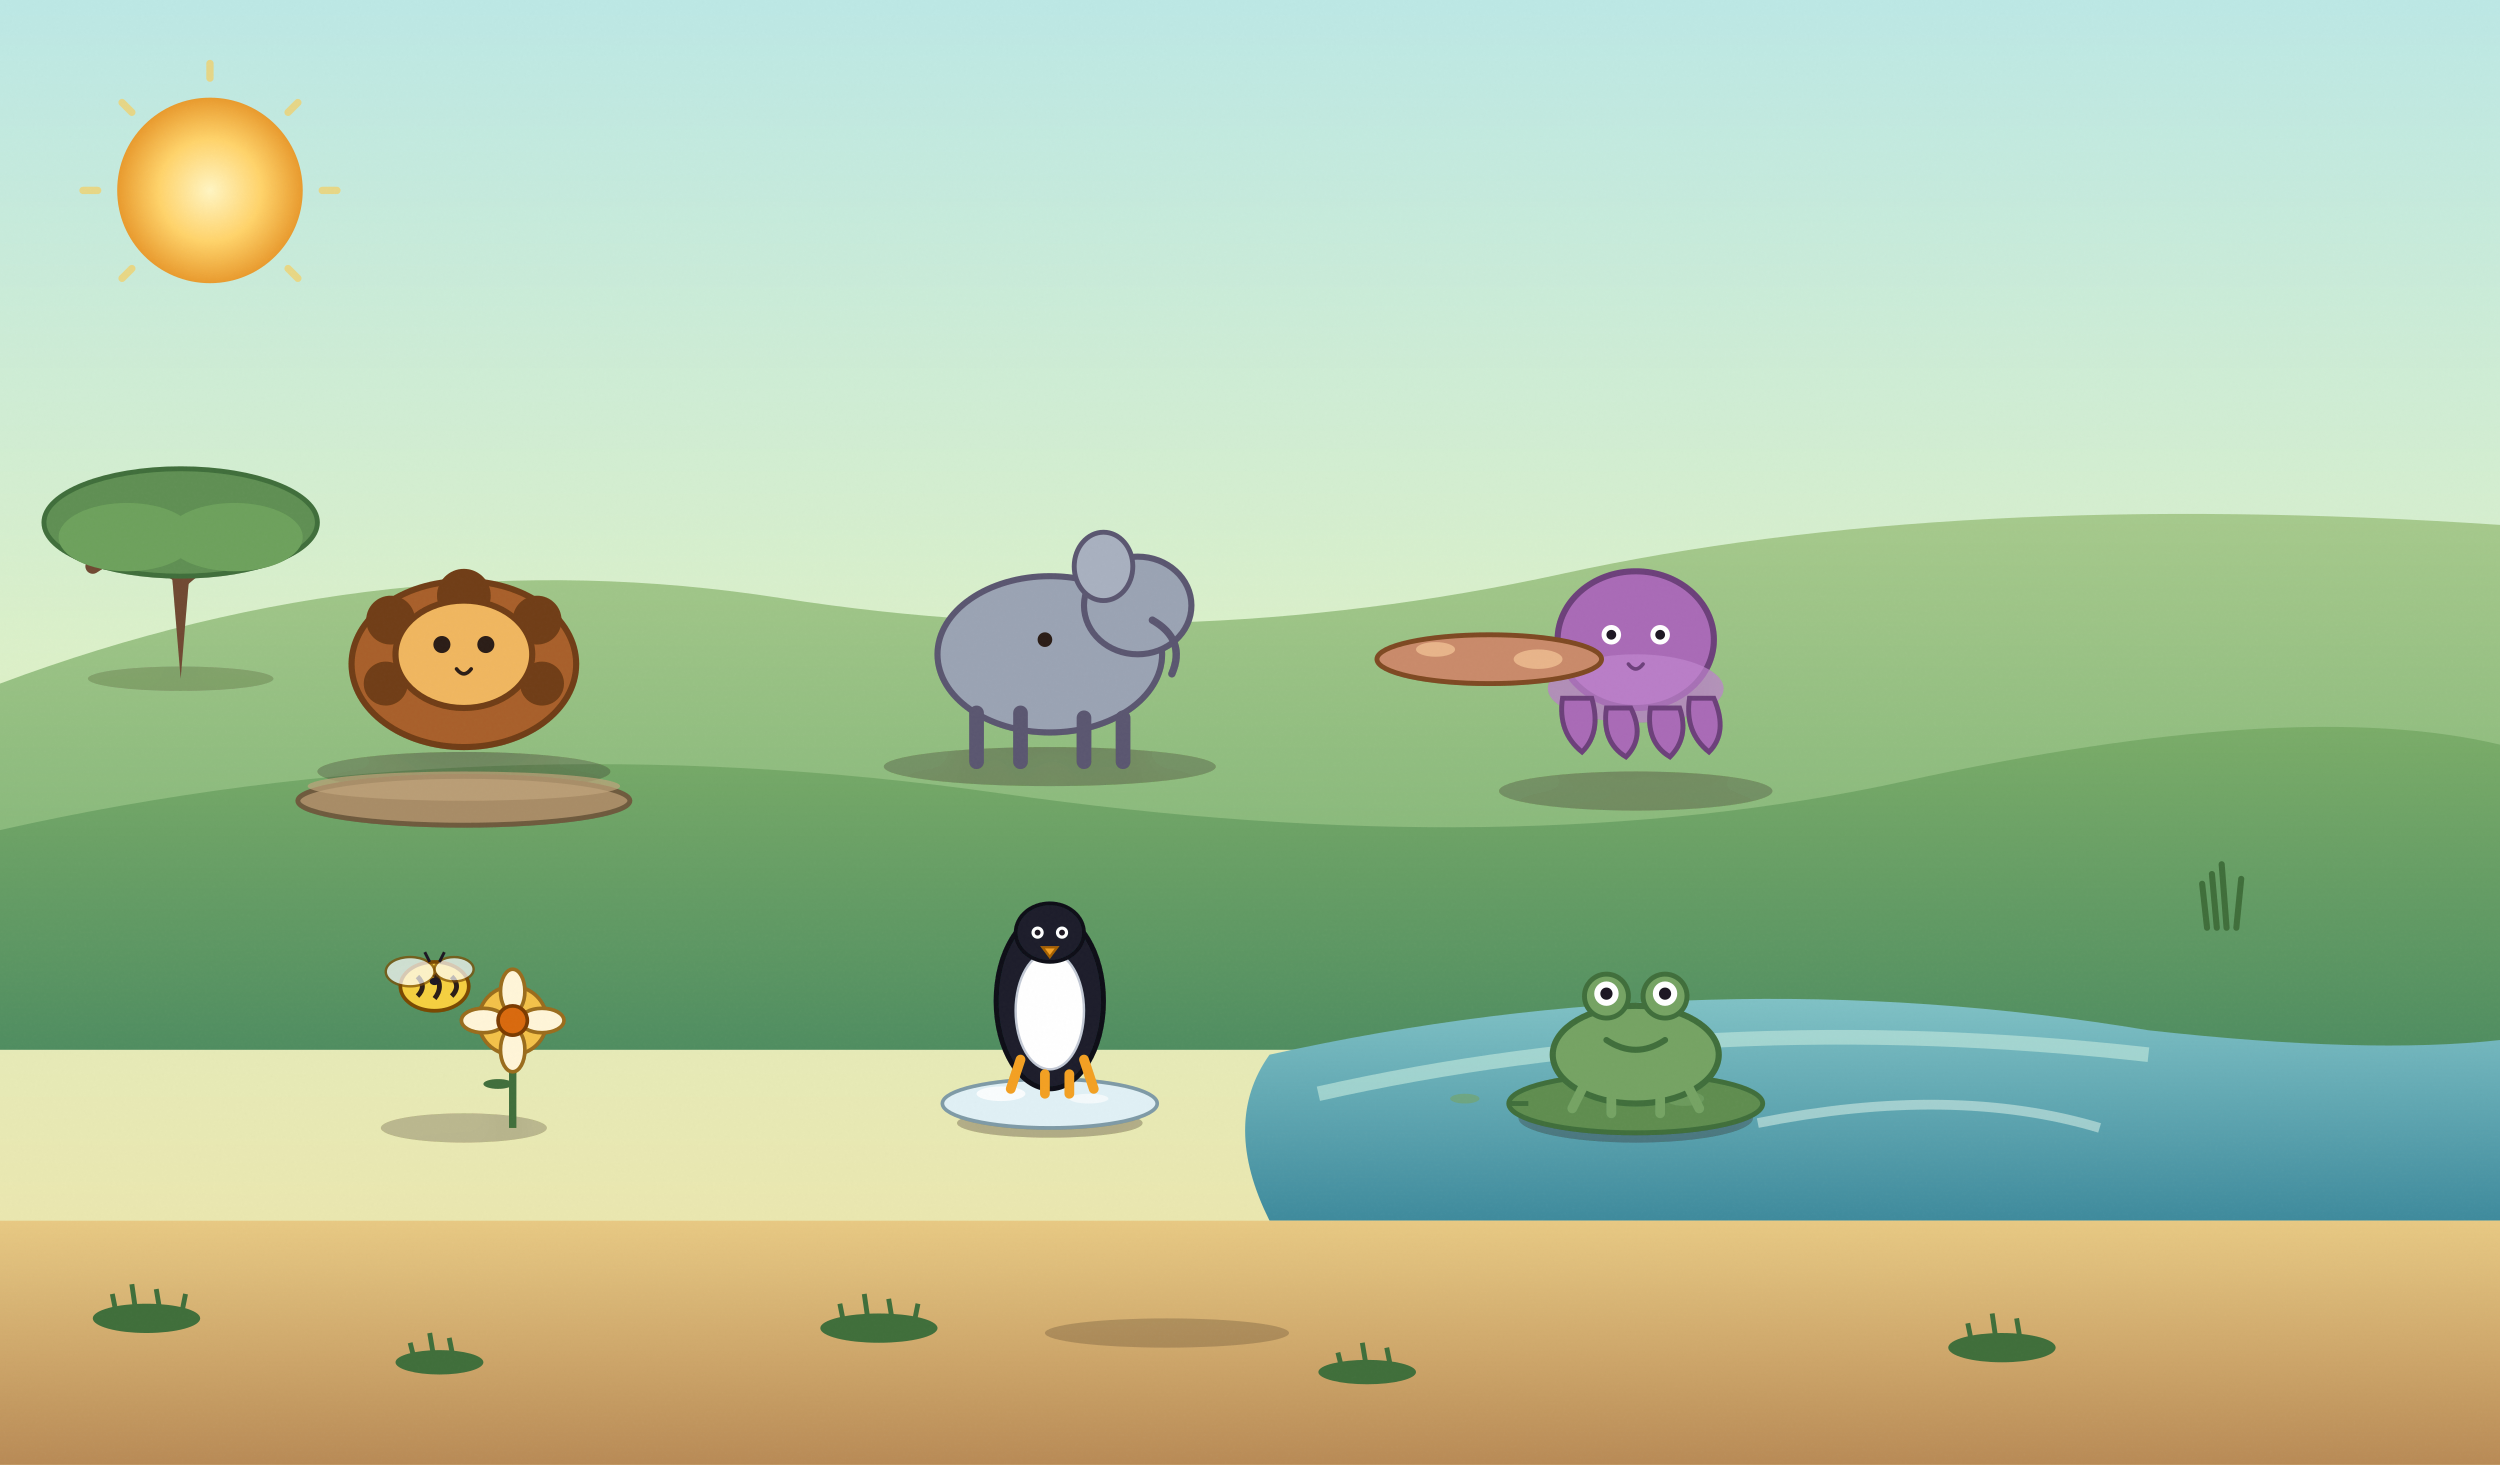
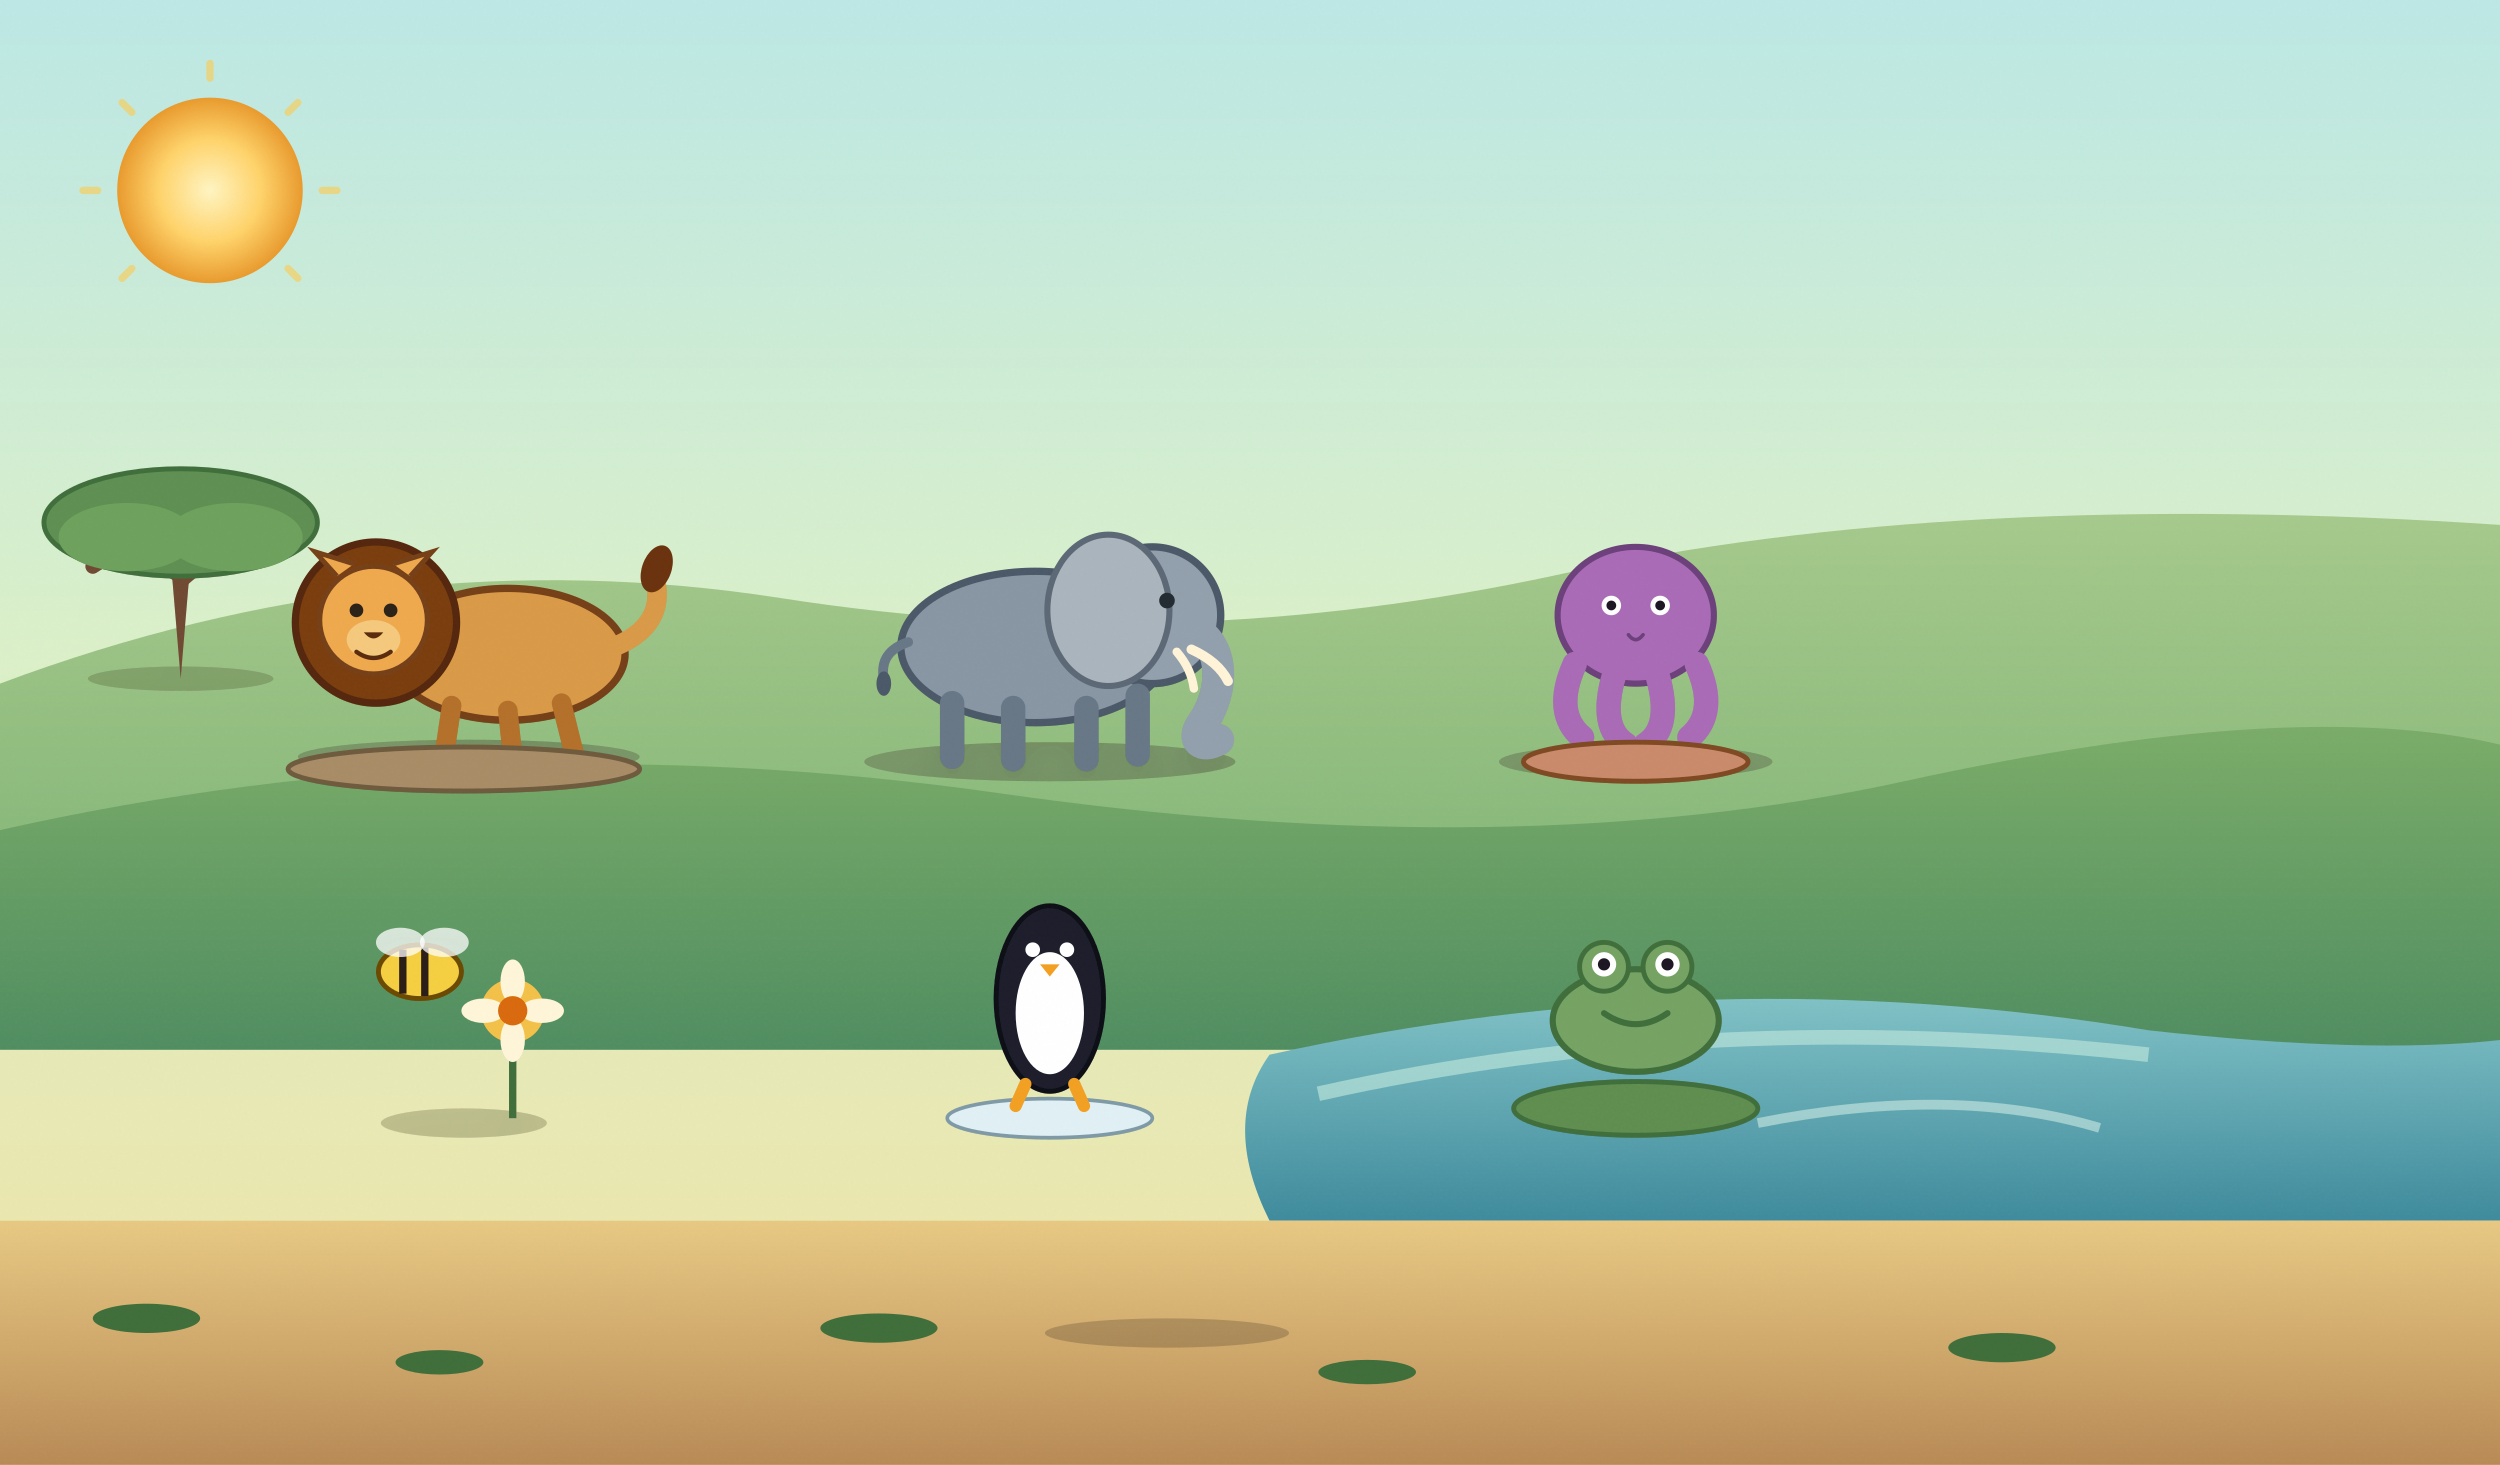
<svg xmlns="http://www.w3.org/2000/svg" width="1024" height="600" viewBox="0 0 1024 600">
  <defs>
    <filter id="softshadow" x="-20%" y="-20%" width="140%" height="160%">
      <feGaussianBlur in="SourceAlpha" stdDeviation="6" />
      <feOffset dy="8" />
      <feComponentTransfer>
        <feFuncA type="linear" slope="0.32" />
      </feComponentTransfer>
      <feComposite in2="SourceGraphic" operator="in" result="shadow" />
      <feMerge>
        <feMergeNode in="shadow" />
        <feMergeNode in="SourceGraphic" />
      </feMerge>
    </filter>
    <filter id="tightshadow" x="-10%" y="-10%" width="120%" height="140%">
      <feGaussianBlur in="SourceAlpha" stdDeviation="3" />
      <feOffset dy="3" />
      <feComponentTransfer>
        <feFuncA type="linear" slope="0.4" />
      </feComponentTransfer>
      <feComposite in2="SourceGraphic" operator="in" result="shadow" />
      <feMerge>
        <feMergeNode in="shadow" />
        <feMergeNode in="SourceGraphic" />
      </feMerge>
    </filter>
    <filter id="paperGrain">
      <feTurbulence type="fractalNoise" baseFrequency="0.85" numOctaves="2" seed="5" />
      <feColorMatrix type="saturate" values="0" />
      <feComponentTransfer>
        <feFuncA type="table" tableValues="0 0.05" />
      </feComponentTransfer>
      <feComposite in2="SourceGraphic" operator="in" />
    </filter>
    <linearGradient id="sky" x1="0" y1="0" x2="0" y2="1">
      <stop offset="0" stop-color="#bce8e5" />
      <stop offset="0.5" stop-color="#dff1c5" />
      <stop offset="1" stop-color="#f0e2a4" />
    </linearGradient>
    <linearGradient id="grassA" x1="0" y1="0" x2="0" y2="1">
      <stop offset="0" stop-color="#a6c98c" />
      <stop offset="1" stop-color="#86b779" />
    </linearGradient>
    <linearGradient id="grassB" x1="0" y1="0" x2="0" y2="1">
      <stop offset="0" stop-color="#7aac68" />
      <stop offset="1" stop-color="#4f8d60" />
    </linearGradient>
    <linearGradient id="water" x1="0" y1="0" x2="0" y2="1">
      <stop offset="0" stop-color="#7fc1c5" />
      <stop offset="1" stop-color="#3e8a9c" />
    </linearGradient>
    <linearGradient id="sand" x1="0" y1="0" x2="0" y2="1">
      <stop offset="0" stop-color="#e8c983" />
      <stop offset="1" stop-color="#b88a55" />
    </linearGradient>
    <radialGradient id="sun">
      <stop offset="0" stop-color="#fff5c2" />
      <stop offset="0.55" stop-color="#ffd36a" />
      <stop offset="1" stop-color="#e99a2d" />
    </radialGradient>
  </defs>
  <rect width="1024" height="600" fill="url(#sky)" />
  <g transform="translate(86 78)">
    <circle r="38" fill="url(#sun)" />
-     <g stroke="#f5cf61" stroke-width="3" stroke-linecap="round" opacity="0.7">
+     <g stroke="#f5cf61" stroke-width="3" stroke-linecap="round" opacity=".7">
      <line x1="-52" y1="0" x2="-46" y2="0" />
      <line x1="46" y1="0" x2="52" y2="0" />
      <line x1="0" y1="-52" x2="0" y2="-46" />
      <line x1="-36" y1="-36" x2="-32" y2="-32" />
      <line x1="36" y1="36" x2="32" y2="32" />
      <line x1="-36" y1="36" x2="-32" y2="32" />
      <line x1="36" y1="-36" x2="32" y2="-32" />
    </g>
  </g>
  <path d="M0 280 Q160 220 320 245 T640 235 T1024 215 V360 H0Z" fill="url(#grassA)" />
  <path d="M0 340 Q200 295 410 325 T780 320 T1024 305 V430 H0Z" fill="url(#grassB)" />
  <g transform="translate(74 218)" filter="url(#softshadow)">
-     <ellipse cx="0" cy="60" rx="38" ry="5" fill="#2a1c14" opacity="0.2" />
+     <ellipse cx="0" cy="60" rx="38" ry="5" fill="#2a1c14" opacity=".2" />
    <path d="M0 60 L-4 12 L4 12Z" fill="#6f4a32" />
    <path d="M0 18 Q-22 4 -36 14 M0 20 Q22 0 38 8" fill="none" stroke="#6f4a32" stroke-width="6" stroke-linecap="round" />
    <ellipse cx="0" cy="-4" rx="56" ry="22" fill="#5e8f52" stroke="#3f6e3a" stroke-width="2" />
    <ellipse cx="-22" cy="2" rx="28" ry="14" fill="#6da15b" />
    <ellipse cx="22" cy="2" rx="28" ry="14" fill="#6da15b" />
  </g>
  <path d="M520 432 Q700 392 880 422 Q970 432 1024 426 V500 H520 Q500 460 520 432Z" fill="url(#water)" />
-   <path d="M540 448 Q700 412 880 432" fill="none" stroke="#b8e2d8" stroke-width="6" opacity="0.7" />
-   <path d="M720 460 Q800 444 860 462" fill="none" stroke="#d8f0e7" stroke-width="4" opacity="0.55" />
-   <g transform="translate(908 380)" stroke="#3f6e3a" stroke-width="2.5" stroke-linecap="round">
-     <line x1="0" y1="0" x2="-2" y2="-22" />
-     <line x1="4" y1="0" x2="2" y2="-26" />
-     <line x1="8" y1="0" x2="10" y2="-20" />
-     <line x1="-4" y1="0" x2="-6" y2="-18" />
+   <path d="M540 448 Q700 412 880 432" fill="none" stroke="#b8e2d8" stroke-width="6" opacity=".7" />
+   <path d="M720 460 Q800 444 860 462" fill="none" stroke="#d8f0e7" stroke-width="4" opacity=".55" />
+   <path d="M0 500 H1024 V600 H0Z" fill="url(#sand)" />
+   <g data-target="lion" data-center="190,260" transform="translate(190 260)" filter="url(#softshadow)">
+     <ellipse cx="2" cy="50" rx="70" ry="7" fill="#2a1c14" opacity=".25" />
+     <ellipse cx="18" cy="8" rx="48" ry="27" fill="#d99a46" stroke="#754019" stroke-width="3" />
+     <path d="M52 8 C76 2 82 -10 78 -24" fill="none" stroke="#d99a46" stroke-width="8" stroke-linecap="round" />
+     <ellipse cx="79" cy="-27" rx="6" ry="10" fill="#6a330d" transform="rotate(20 79 -27)" />
+     <path d="M-5 29 L-8 49 M18 31 L20 50 M40 28 L45 48" stroke="#b46f29" stroke-width="8" stroke-linecap="round" />
+     <circle cx="-36" cy="-5" r="33" fill="#7a3d10" stroke="#552707" stroke-width="3" />
+     <circle cx="-37" cy="-6" r="22" fill="#efa94e" stroke="#754019" stroke-width="2" />
+     <path d="M-52 -24 L-61 -34 L-45 -29 M-22 -24 L-13 -34 L-29 -29" fill="#efa94e" stroke="#754019" stroke-width="2" />
+     <circle cx="-44" cy="-10" r="2.8" fill="#2b2018" />
+     <circle cx="-30" cy="-10" r="2.8" fill="#2b2018" />
+     <ellipse cx="-37" cy="2" rx="11" ry="8" fill="#f5c97b" />
+     <path d="M-41 -1 Q-37 4 -33 -1" fill="#5a2a08" />
+     <path d="M-44 7 Q-37 12 -30 7" fill="none" stroke="#5a2a08" stroke-width="1.8" stroke-linecap="round" />
+     <ellipse cx="0" cy="55" rx="72" ry="9" fill="#a88c66" stroke="#6e5a3e" stroke-width="2" />
  </g>
-   <path d="M0 500 H1024 V600 H0Z" fill="url(#sand)" />
-   <g transform="translate(60 540)" fill="#3f6e3a">
-     <ellipse cx="0" cy="0" rx="22" ry="6" />
-     <path d="M-12 0 L-14 -10 M-4 0 L-6 -14 M6 0 L4 -12 M14 0 L16 -10" stroke="#3f6e3a" stroke-width="2" />
+   <g data-target="elephant" data-center="430,260" transform="translate(430 260)" filter="url(#softshadow)">
+     <ellipse cx="0" cy="52" rx="76" ry="8" fill="#2a1c14" opacity=".25" />
+     <ellipse cx="-6" cy="5" rx="55" ry="31" fill="#8896a4" stroke="#4b5968" stroke-width="3" />
+     <circle cx="42" cy="-8" r="28" fill="#929fac" stroke="#4b5968" stroke-width="3" />
+     <ellipse cx="24" cy="-10" rx="25" ry="31" fill="#aab4bd" stroke="#5b6874" stroke-width="2.5" />
+     <circle cx="48" cy="-14" r="3.2" fill="#232a31" />
+     <path d="M61 -1 C73 8 70 26 62 37 C58 43 62 47 69 43" fill="none" stroke="#929fac" stroke-width="13" stroke-linecap="round" />
+     <path d="M58 6 Q69 11 73 19" fill="none" stroke="#fff4d8" stroke-width="4" stroke-linecap="round" />
+     <path d="M52 7 Q58 14 59 22" fill="none" stroke="#fff4d8" stroke-width="3.5" stroke-linecap="round" />
+     <path d="M-40 28 L-40 50 M-15 30 L-15 51 M15 30 L15 51 M36 25 L36 49" stroke="#677786" stroke-width="10" stroke-linecap="round" />
+     <path d="M-58 3 Q-70 7 -68 18" fill="none" stroke="#677786" stroke-width="4" stroke-linecap="round" />
+     <ellipse cx="-68" cy="20" rx="3" ry="5" fill="#4b5968" />
  </g>
-   <g transform="translate(180 558)" fill="#3f6e3a">
-     <ellipse cx="0" cy="0" rx="18" ry="5" />
-     <path d="M-10 0 L-12 -8 M-2 0 L-4 -12 M6 0 L4 -10" stroke="#3f6e3a" stroke-width="2" />
+   <g data-target="octopus" data-center="670,260" transform="translate(670 260)" filter="url(#softshadow)">
+     <ellipse cx="0" cy="52" rx="56" ry="7" fill="#2a1c14" opacity=".25" />
+     <ellipse cx="0" cy="-8" rx="32" ry="28" fill="#a96bb6" stroke="#6c3f7a" stroke-width="2.5" />
+     <circle cx="-10" cy="-12" r="4" fill="#fff" />
+     <circle cx="-10" cy="-12" r="2" fill="#1a1620" />
+     <circle cx="10" cy="-12" r="4" fill="#fff" />
+     <circle cx="10" cy="-12" r="2" fill="#1a1620" />
+     <path d="M-3 0 Q0 4 3 0" fill="none" stroke="#6c3f7a" stroke-width="1.5" stroke-linecap="round" />
+     <g fill="none" stroke="#a96bb6" stroke-width="10" stroke-linecap="round">
+       <path d="M-25 12 Q-34 32 -22 42" />
+       <path d="M-9 17 Q-15 38 -4 45" />
+       <path d="M9 17 Q15 38 4 45" />
+       <path d="M25 12 Q34 32 22 42" />
+     </g>
+     <ellipse cx="0" cy="52" rx="46" ry="8" fill="#c98a6a" stroke="#7e4920" stroke-width="2" />
  </g>
-   <g transform="translate(360 544)" fill="#3f6e3a">
-     <ellipse cx="0" cy="0" rx="24" ry="6" />
-     <path d="M-14 0 L-16 -10 M-4 0 L-6 -14 M6 0 L4 -12 M14 0 L16 -10" stroke="#3f6e3a" stroke-width="2" />
-   </g>
-   <g transform="translate(560 562)" fill="#3f6e3a">
-     <ellipse cx="0" cy="0" rx="20" ry="5" />
-     <path d="M-10 0 L-12 -8 M0 0 L-2 -12 M10 0 L8 -10" stroke="#3f6e3a" stroke-width="2" />
-   </g>
-   <g transform="translate(820 552)" fill="#3f6e3a">
-     <ellipse cx="0" cy="0" rx="22" ry="6" />
-     <path d="M-12 0 L-14 -10 M-2 0 L-4 -14 M8 0 L6 -12" stroke="#3f6e3a" stroke-width="2" />
-   </g>
-   <g data-target="lion" data-center="190,260" transform="translate(140 210)" filter="url(#softshadow)">
-     <ellipse cx="50" cy="106" rx="60" ry="8" fill="#2a1c14" opacity="0.28" />
-     <ellipse cx="50" cy="118" rx="68" ry="10" fill="#a88c66" stroke="#6e5a3e" stroke-width="2" />
-     <ellipse cx="50" cy="112" rx="64" ry="6" fill="#c1a47a" opacity="0.7" />
-     <g transform="translate(50 56)">
-       <ellipse cx="0" cy="6" rx="46" ry="34" fill="#a85e2a" stroke="#6f3d12" stroke-width="2.5" />
-       <g fill="#6f3d12">
-         <circle cx="-30" cy="-12" r="10" />
-         <circle cx="0" cy="-22" r="11" />
-         <circle cx="30" cy="-12" r="10" />
-         <circle cx="-32" cy="14" r="9" />
-         <circle cx="32" cy="14" r="9" />
+   <g data-target="bee" data-center="190,410" transform="translate(190 410)" filter="url(#softshadow)">
+     <ellipse cx="0" cy="50" rx="34" ry="6" fill="#2a1c14" opacity=".22" />
+     <line x1="20" y1="10" x2="20" y2="48" stroke="#3f6e3a" stroke-width="3" />
+     <g transform="translate(20 4)">
+       <circle r="13" fill="#f3c14a" />
+       <g fill="#fff5d8">
+         <ellipse cx="0" cy="-12" rx="5" ry="9" />
+         <ellipse cx="0" cy="12" rx="5" ry="9" />
+         <ellipse cx="-12" cy="0" rx="9" ry="5" />
+         <ellipse cx="12" cy="0" rx="9" ry="5" />
      </g>
-       <ellipse cx="0" cy="2" rx="28" ry="22" fill="#f0b65e" stroke="#6f3d12" stroke-width="2.5" />
-       <circle cx="-9" cy="-2" r="3.5" fill="#2a1c14" />
-       <circle cx="9" cy="-2" r="3.5" fill="#2a1c14" />
-       <path d="M-3 8 Q0 12 3 8" fill="none" stroke="#2a1c14" stroke-width="1.5" stroke-linecap="round" />
+       <circle r="6" fill="#d9690a" />
+     </g>
+     <g transform="translate(-18 -12)">
+       <ellipse rx="17" ry="11" fill="#f5cf3f" stroke="#6c4a06" stroke-width="2" />
+       <path d="M-7 -9 V9 M2 -10 V10" stroke="#2a1c14" stroke-width="3" />
+       <ellipse cx="-8" cy="-12" rx="10" ry="6" fill="#fff" opacity=".75" />
+       <ellipse cx="10" cy="-12" rx="10" ry="6" fill="#fff" opacity=".75" />
    </g>
  </g>
-   <g data-target="elephant" data-center="430,260" transform="translate(370 198)" filter="url(#softshadow)">
-     <ellipse cx="60" cy="116" rx="68" ry="8" fill="#2a1c14" opacity="0.28" />
-     <g transform="translate(60 64)">
-       <ellipse cx="0" cy="6" rx="46" ry="32" fill="#9aa3b3" stroke="#5a5670" stroke-width="2.5" />
-       <ellipse cx="36" cy="-14" rx="22" ry="20" fill="#9aa3b3" stroke="#5a5670" stroke-width="2.5" />
-       <ellipse cx="22" cy="-30" rx="12" ry="14" fill="#a8b0bf" stroke="#5a5670" stroke-width="2" />
-       <path d="M42 -8 Q56 0 50 14" fill="none" stroke="#5a5670" stroke-width="3" stroke-linecap="round" />
-       <circle cx="-2" cy="0" r="3" fill="#2a1c14" />
-       <path d="M-30 30 L-30 50 M-12 30 L-12 50 M14 32 L14 50 M30 32 L30 50" stroke="#5a5670" stroke-width="6" stroke-linecap="round" />
-     </g>
+   <g data-target="penguin" data-center="430,410" transform="translate(430 410)" filter="url(#softshadow)">
+     <ellipse cy="48" rx="42" ry="8" fill="#e0f0f5" stroke="#7e9aa6" stroke-width="1.5" />
+     <ellipse cy="-1" rx="22" ry="38" fill="#1a1f2c" stroke="#0a0d14" stroke-width="2" />
+     <ellipse cy="5" rx="14" ry="25" fill="#fff" />
+     <circle cx="-7" cy="-21" r="3" fill="#fff" />
+     <circle cx="7" cy="-21" r="3" fill="#fff" />
+     <path d="M-4 -15 L0 -10 L4 -15Z" fill="#f3a020" />
+     <path d="M-10 34 L-14 43 M10 34 L14 43" stroke="#f3a020" stroke-width="5" stroke-linecap="round" />
  </g>
-   <g data-target="octopus" data-center="670,260" transform="translate(610 208)" filter="url(#softshadow)">
-     <ellipse cx="60" cy="116" rx="56" ry="8" fill="#2a1c14" opacity="0.28" />
-     <g transform="translate(60 64)">
-       <ellipse cx="0" cy="-10" rx="32" ry="28" fill="#a96bb6" stroke="#6c3f7a" stroke-width="2.5" />
-       <ellipse cx="0" cy="10" rx="36" ry="14" fill="#c084cf" opacity="0.7" />
-       <circle cx="-10" cy="-12" r="4" fill="#fff" />
-       <circle cx="-10" cy="-12" r="2" fill="#1a1620" />
-       <circle cx="10" cy="-12" r="4" fill="#fff" />
-       <circle cx="10" cy="-12" r="2" fill="#1a1620" />
-       <path d="M-3 0 Q0 4 3 0" fill="none" stroke="#6c3f7a" stroke-width="1.5" stroke-linecap="round" />
-       <g fill="#a96bb6" stroke="#6c3f7a" stroke-width="2">
-         <path d="M-30 14 Q-32 28 -22 36 Q-14 28 -18 14Z" />
-         <path d="M-12 18 Q-14 32 -4 38 Q4 30 -2 18Z" />
-         <path d="M6 18 Q4 32 14 38 Q22 30 18 18Z" />
-         <path d="M22 14 Q20 28 30 36 Q38 28 32 14Z" />
-       </g>
-     </g>
-     <ellipse cx="0" cy="62" rx="46" ry="10" fill="#c98a6a" stroke="#7e4920" stroke-width="2" />
-     <ellipse cx="-22" cy="58" rx="8" ry="3" fill="#e8b48a" />
-     <ellipse cx="20" cy="62" rx="10" ry="4" fill="#e8b48a" />
+   <g data-target="frog" data-center="670,410" transform="translate(670 410)" filter="url(#softshadow)">
+     <ellipse cy="44" rx="50" ry="11" fill="#5e8d50" stroke="#3f6e3a" stroke-width="2" />
+     <ellipse cy="8" rx="34" ry="21" fill="#74a363" stroke="#3f6e3a" stroke-width="2.5" />
+     <circle cx="-13" cy="-14" r="10" fill="#74a363" stroke="#3f6e3a" stroke-width="2" />
+     <circle cx="13" cy="-14" r="10" fill="#74a363" stroke="#3f6e3a" stroke-width="2" />
+     <circle cx="-13" cy="-15" r="5" fill="#fff" />
+     <circle cx="-13" cy="-15" r="2.5" fill="#1a1620" />
+     <circle cx="13" cy="-15" r="5" fill="#fff" />
+     <circle cx="13" cy="-15" r="2.5" fill="#1a1620" />
+     <path d="M-13 5 Q0 14 13 5" fill="none" stroke="#3f6e3a" stroke-width="2.5" stroke-linecap="round" />
  </g>
-   <g data-target="bee" data-center="190,410" transform="translate(150 364)" filter="url(#softshadow)">
-     <ellipse cx="40" cy="98" rx="34" ry="6" fill="#2a1c14" opacity="0.25" />
-     <g transform="translate(60 60)">
-       <line x1="0" y1="0" x2="0" y2="38" stroke="#3f6e3a" stroke-width="3" />
-       <ellipse cx="-6" cy="20" rx="6" ry="2" fill="#3f6e3a" />
-       <g transform="translate(0 -6)">
-         <circle r="14" fill="#f3c14a" stroke="#9a6c1a" stroke-width="1.5" />
-         <g fill="#fff5d8" stroke="#9a6c1a" stroke-width="1.5">
-           <ellipse cx="0" cy="-12" rx="5" ry="9" />
-           <ellipse cx="0" cy="12" rx="5" ry="9" />
-           <ellipse cx="-12" cy="0" rx="9" ry="5" />
-           <ellipse cx="12" cy="0" rx="9" ry="5" />
-         </g>
-         <circle r="6" fill="#d9690a" stroke="#7a3a04" stroke-width="1.5" />
-       </g>
-     </g>
-     <g transform="translate(28 40)">
-       <ellipse cx="0" cy="0" rx="14" ry="10" fill="#f5cf3f" stroke="#7a4a04" stroke-width="1.5" />
-       <path d="M-7 -4 Q-3 0 -7 4 M0 -5 Q4 0 0 5 M7 -4 Q11 0 7 4" fill="none" stroke="#2a1c14" stroke-width="2" />
-       <ellipse cx="-10" cy="-6" rx="10" ry="6" fill="#fff" opacity="0.7" stroke="#7a4a04" stroke-width="1" />
-       <ellipse cx="8" cy="-7" rx="8" ry="5" fill="#fff" opacity="0.7" stroke="#7a4a04" stroke-width="1" />
-       <ellipse cx="0" cy="-2" rx="2" ry="1.5" fill="#1a1620" />
-       <path d="M-2 -10 L-4 -14 M2 -10 L4 -14" stroke="#1a1620" stroke-width="1.2" />
-     </g>
+   <g fill="#3f6e3a">
+     <ellipse cx="60" cy="540" rx="22" ry="6" />
+     <ellipse cx="180" cy="558" rx="18" ry="5" />
+     <ellipse cx="360" cy="544" rx="24" ry="6" />
+     <ellipse cx="560" cy="562" rx="20" ry="5" />
+     <ellipse cx="820" cy="552" rx="22" ry="6" />
  </g>
-   <g data-target="penguin" data-center="430,410" transform="translate(390 360)" filter="url(#softshadow)">
-     <ellipse cx="40" cy="100" rx="38" ry="6" fill="#2a1c14" opacity="0.25" />
-     <ellipse cx="40" cy="92" rx="44" ry="10" fill="#e0f0f5" stroke="#7e9aa6" stroke-width="1.5" />
-     <ellipse cx="20" cy="88" rx="10" ry="3" fill="#fff" opacity="0.8" />
-     <ellipse cx="56" cy="90" rx="8" ry="2" fill="#fff" opacity="0.6" />
-     <g transform="translate(40 50)">
-       <ellipse cx="0" cy="0" rx="22" ry="36" fill="#1a1f2c" stroke="#0a0d14" stroke-width="2" />
-       <ellipse cx="0" cy="4" rx="14" ry="24" fill="#fff" stroke="#c2c8d4" stroke-width="1" />
-       <ellipse cx="0" cy="-28" rx="14" ry="12" fill="#1a1f2c" stroke="#0a0d14" stroke-width="1.5" />
-       <circle cx="-5" cy="-28" r="2.5" fill="#fff" />
-       <circle cx="-5" cy="-28" r="1.2" fill="#1a1620" />
-       <circle cx="5" cy="-28" r="2.5" fill="#fff" />
-       <circle cx="5" cy="-28" r="1.2" fill="#1a1620" />
-       <path d="M-3 -22 L0 -18 L3 -22 Z" fill="#f3a020" stroke="#a56004" stroke-width="1" />
-       <path d="M-12 24 L-16 36 M-2 30 L-2 38 M8 30 L8 38 M14 24 L18 36" stroke="#f3a020" stroke-width="4" stroke-linecap="round" />
-     </g>
-   </g>
-   <g data-target="frog" data-center="670,410" transform="translate(630 366)" filter="url(#softshadow)">
-     <ellipse cx="40" cy="92" rx="48" ry="10" fill="#2a1c14" opacity="0.25" />
-     <ellipse cx="40" cy="86" rx="52" ry="12" fill="#5e8d50" stroke="#3f6e3a" stroke-width="2" />
-     <path d="M-12 86 L-4 86" stroke="#3f6e3a" stroke-width="2" />
-     <ellipse cx="-30" cy="84" rx="6" ry="2" fill="#74a363" opacity="0.6" />
-     <ellipse cx="60" cy="84" rx="8" ry="3" fill="#74a363" opacity="0.6" />
-     <g transform="translate(40 56)">
-       <ellipse cx="0" cy="10" rx="34" ry="20" fill="#74a363" stroke="#3f6e3a" stroke-width="2.5" />
-       <circle cx="-12" cy="-14" r="9" fill="#74a363" stroke="#3f6e3a" stroke-width="2" />
-       <circle cx="12" cy="-14" r="9" fill="#74a363" stroke="#3f6e3a" stroke-width="2" />
-       <circle cx="-12" cy="-15" r="5" fill="#fff" />
-       <circle cx="-12" cy="-15" r="2.5" fill="#1a1620" />
-       <circle cx="12" cy="-15" r="5" fill="#fff" />
-       <circle cx="12" cy="-15" r="2.5" fill="#1a1620" />
-       <path d="M-12 4 Q0 12 12 4" fill="none" stroke="#3f6e3a" stroke-width="2.5" stroke-linecap="round" />
-       <path d="M-22 24 L-26 32 M-10 28 L-10 34 M10 28 L10 34 M22 24 L26 32" stroke="#74a363" stroke-width="4" stroke-linecap="round" />
-     </g>
-   </g>
-   <ellipse cx="478" cy="546" rx="50" ry="6" fill="#2a1c14" opacity="0.22" />
-   <rect width="1024" height="600" filter="url(#paperGrain)" opacity="0.45" pointer-events="none" />
+   <ellipse cx="478" cy="546" rx="50" ry="6" fill="#2a1c14" opacity=".22" />
+   <rect width="1024" height="600" filter="url(#paperGrain)" opacity=".45" pointer-events="none" />
</svg>
